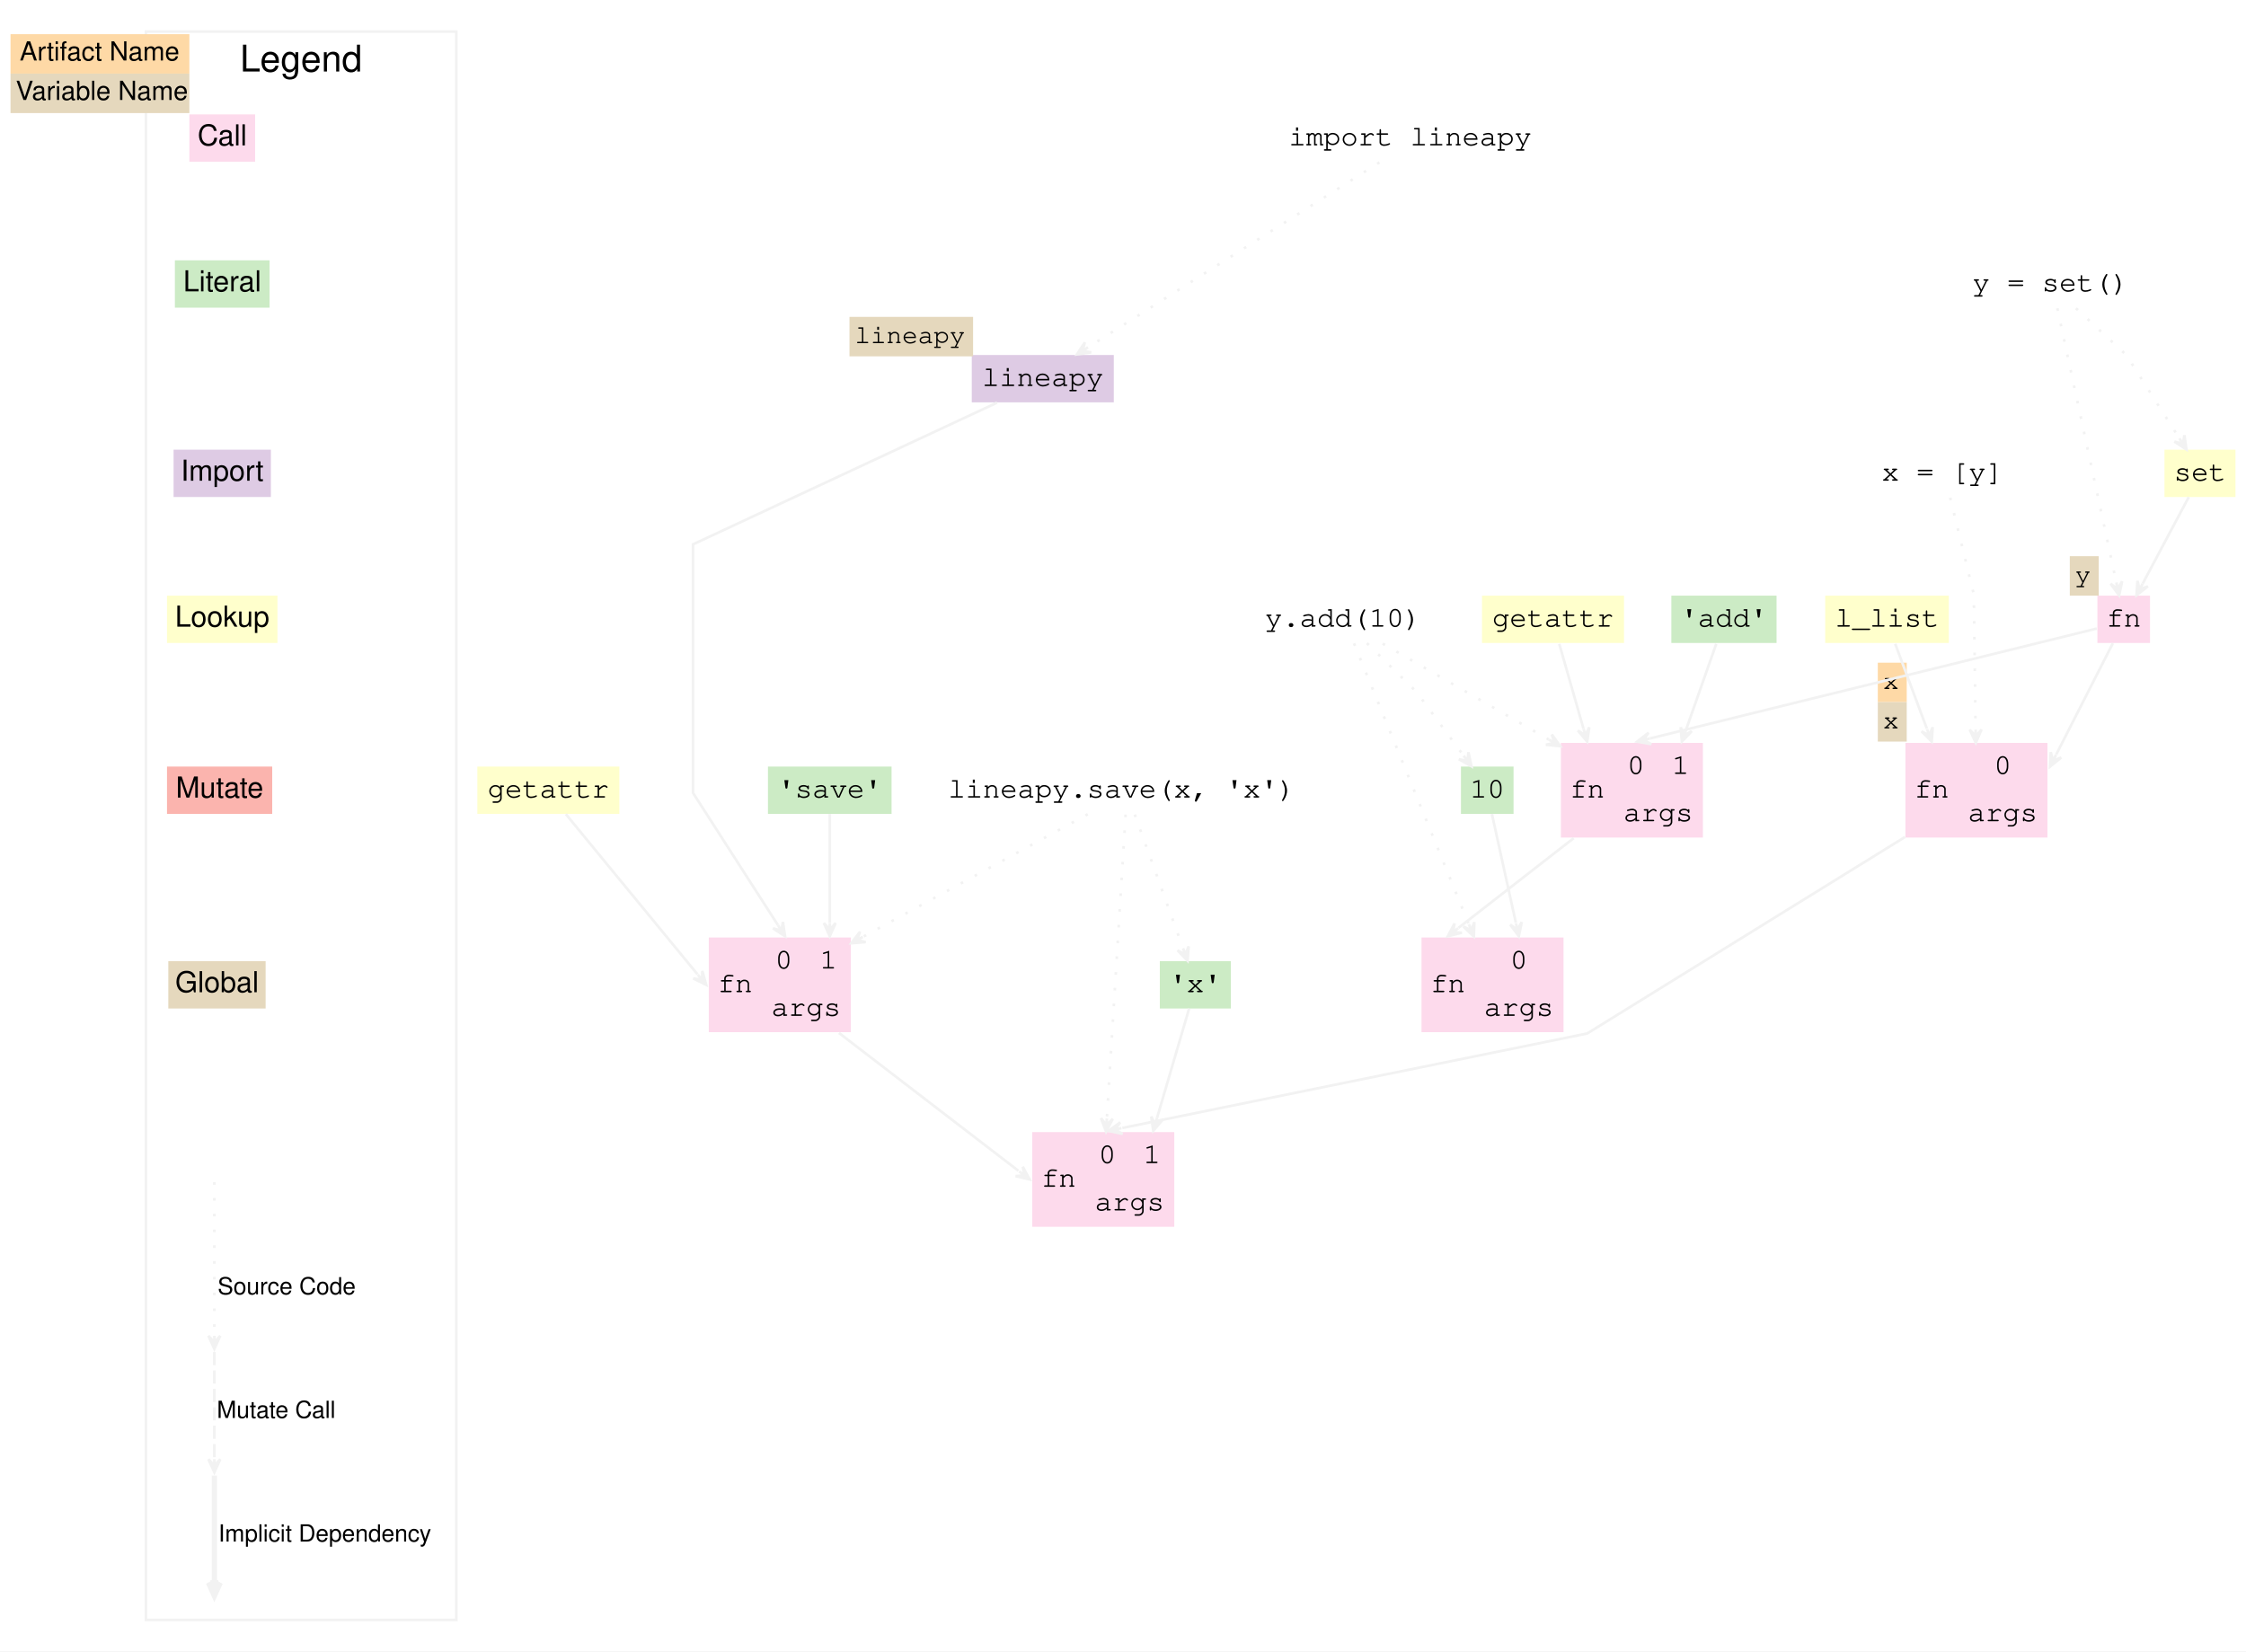
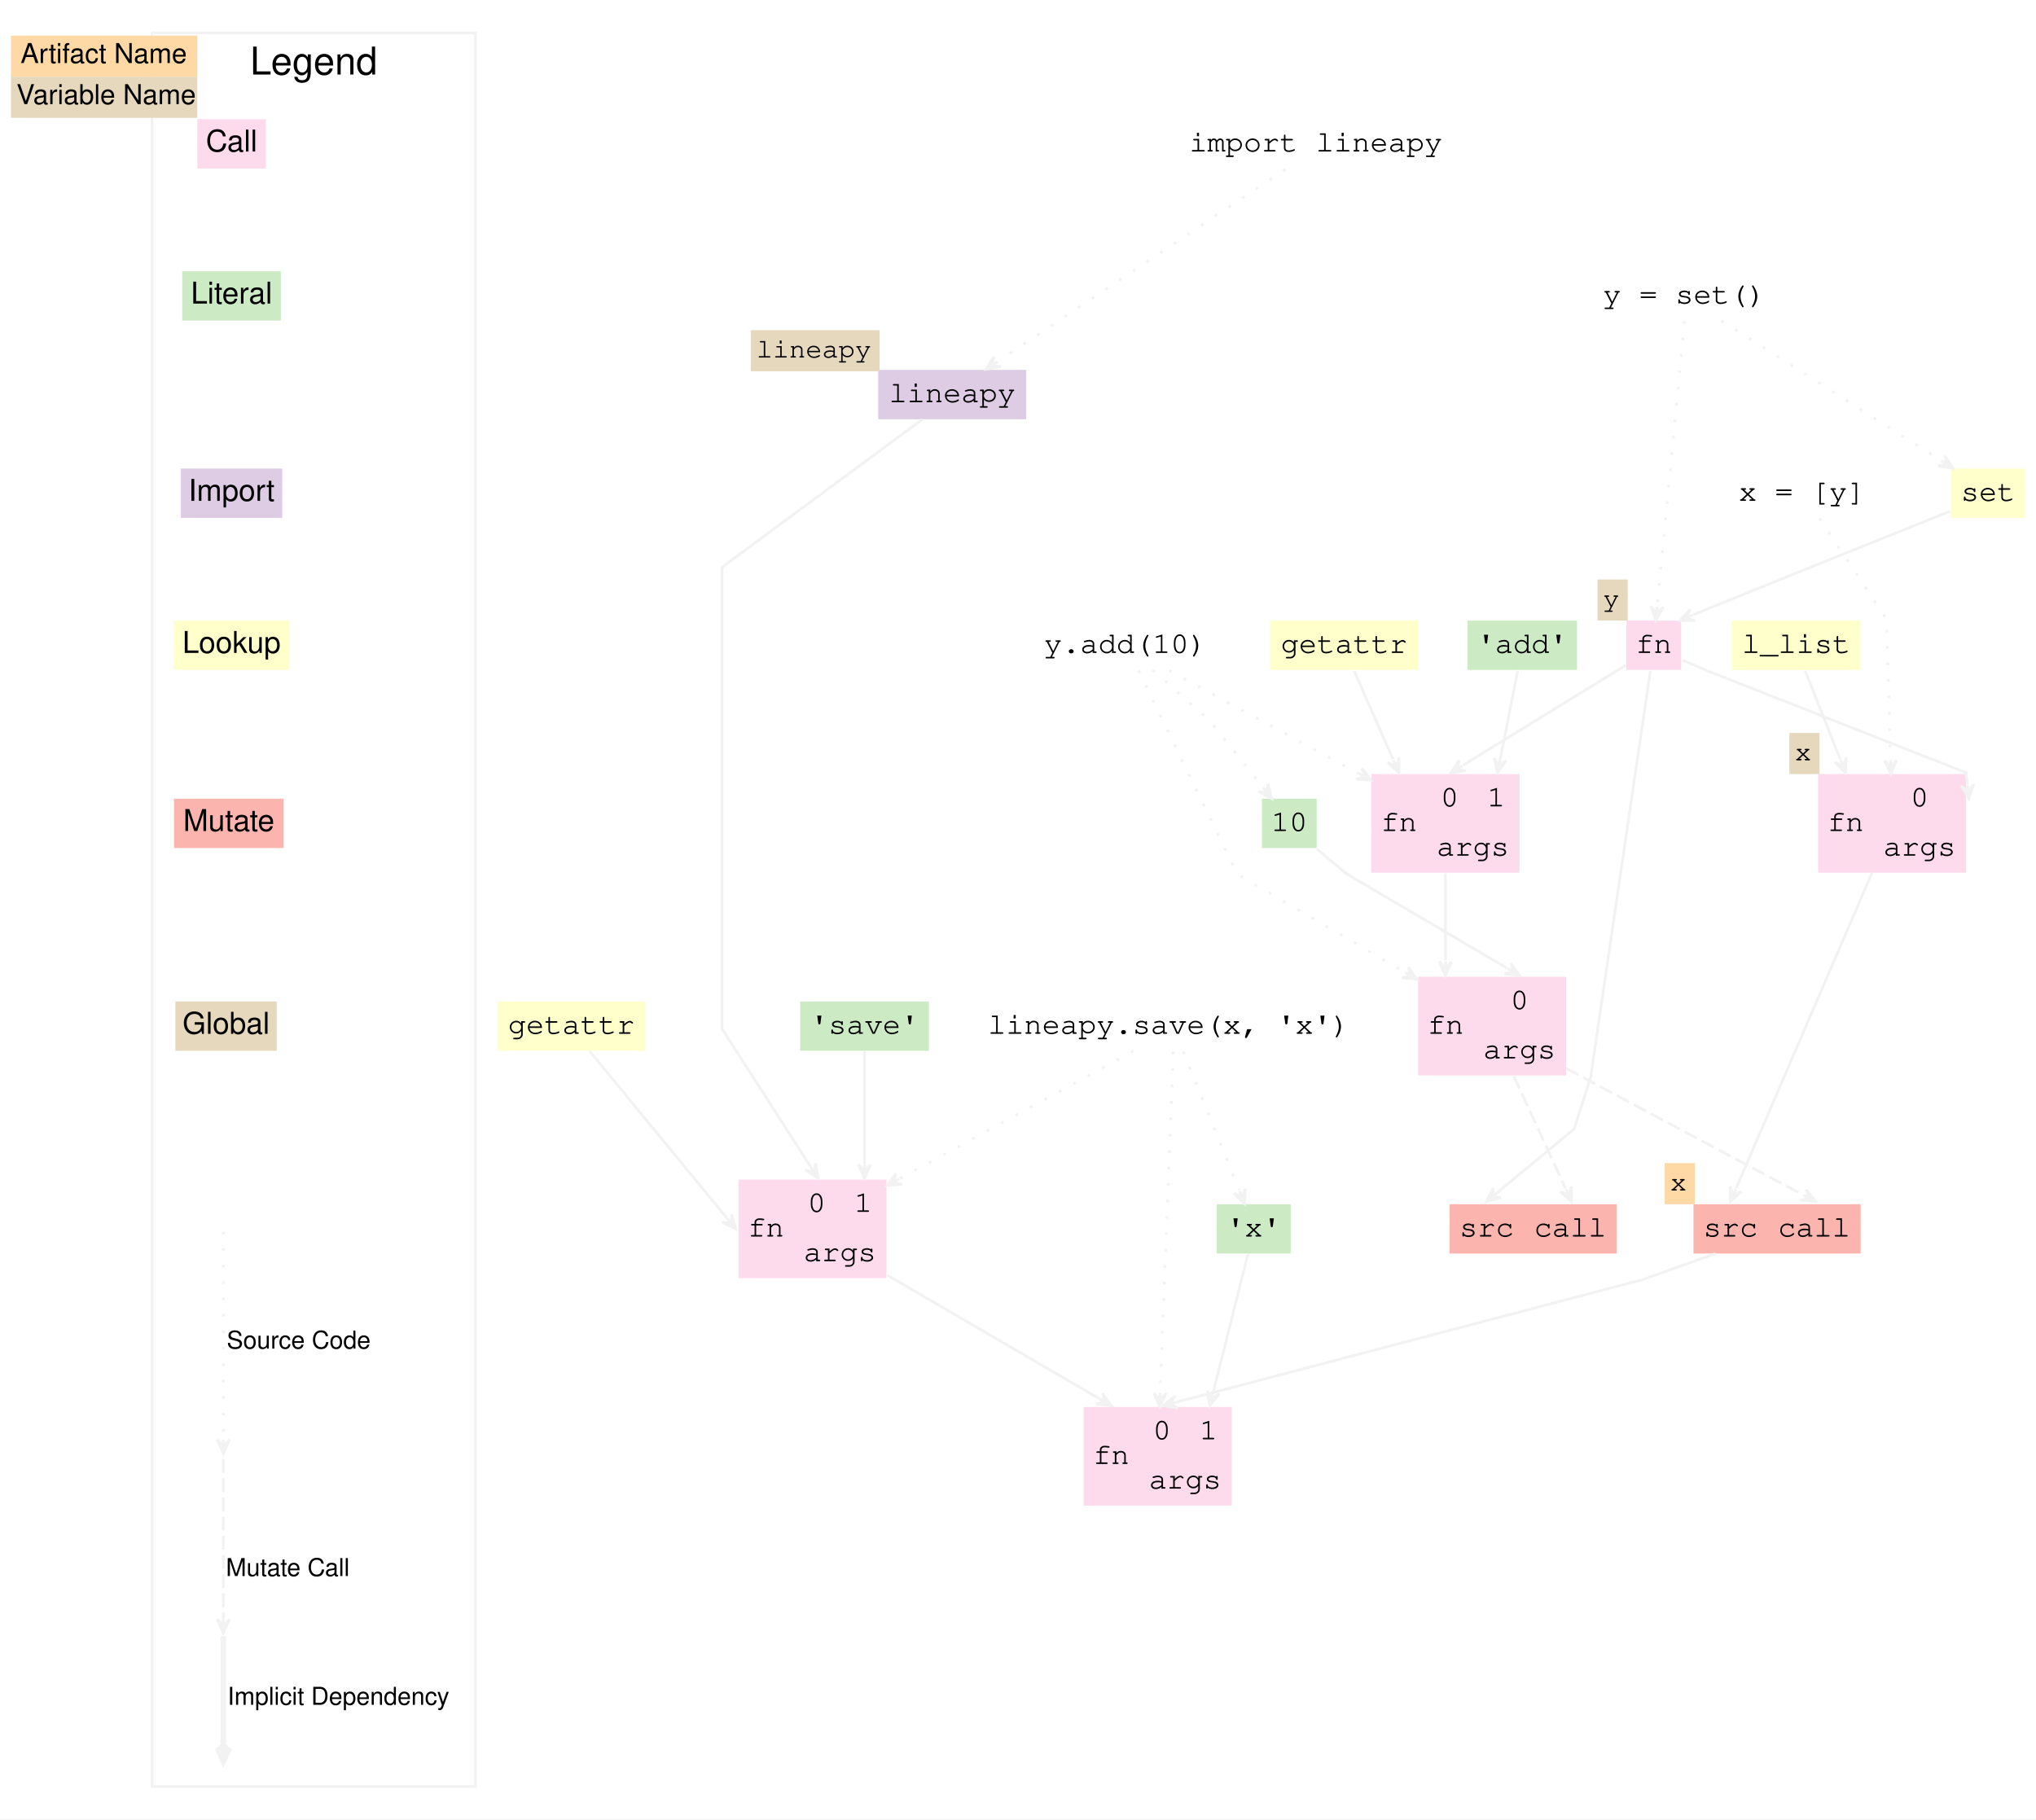
- <svg xmlns="http://www.w3.org/2000/svg" width="854pt" height="628pt" viewBox="0 0 854 628">
-   <g class="graph" transform="scale(1) translate(4 624)">
-     <polygon points="-4 4 -4 -624 850 -624 850 4" fill="#fff" stroke="transparent" />
+ <svg xmlns="http://www.w3.org/2000/svg" width="743pt" height="664pt" viewBox="0 0 743 664">
+   <g class="graph" transform="scale(1) translate(4 660)">
+     <polygon points="-4 4 -4 -660 739 -660 739 4" fill="#fff" stroke="transparent" />
    <g class="cluster">
-       <polygon points="51.5 -8 51.5 -612 169.5 -612 169.5 -8" fill="none" stroke="#f2f2f2" />
-       <text x="110.5" y="-596.8" font-family="Helvetica,sans-Serif" font-size="14" text-anchor="middle">Legend</text>
-     </g>
-     <g class="node">
-       <polygon points="68 -562.5 68 -580.5 93 -580.5 93 -562.5" fill="#fddaec" stroke="#f2f2f2" stroke-width="0" />
-       <text x="80.5" y="-568.7" fill="#000000" font-family="Helvetica,sans-Serif" font-size="11" text-anchor="middle">Call</text>
-       <polygon points="0 -596 0 -611 68 -611 68 -596" fill="#fed9a6" stroke="transparent" />
-       <text x="3.5" y="-601" fill="#000000" font-family="Helvetica,sans-Serif" font-size="10">Artifact Name</text>
-       <polygon points="0 -581 0 -596 68 -596 68 -581" fill="#e5d8bd" stroke="transparent" />
-       <text x="2" y="-586" fill="#000000" font-family="Helvetica,sans-Serif" font-size="10">Variable Name</text>
-       <polygon points="98.5 -525 62.5 -525 62.5 -507 98.5 -507" fill="#ccebc5" stroke="#f2f2f2" stroke-width="0" />
-       <text x="80.5" y="-513.2" fill="#000000" font-family="Helvetica,sans-Serif" font-size="11" text-anchor="middle">Literal</text>
-       <polygon points="99 -453 62 -453 62 -435 99 -435" fill="#decbe4" stroke="#f2f2f2" stroke-width="0" />
-       <text x="80.5" y="-441.2" fill="#000000" font-family="Helvetica,sans-Serif" font-size="11" text-anchor="middle">Import</text>
-       <polygon points="101.5 -397.5 59.5 -397.5 59.5 -379.5 101.5 -379.5" fill="#ffc" stroke="#f2f2f2" stroke-width="0" />
-       <text x="80.5" y="-385.7" fill="#000000" font-family="Helvetica,sans-Serif" font-size="11" text-anchor="middle">Lookup</text>
-       <polygon points="59.5 -314.5 59.5 -332.5 99.5 -332.5 99.5 -314.5" fill="#fbb4ae" stroke="#f2f2f2" stroke-width="0" />
-       <text x="79.5" y="-320.7" fill="#000000" font-family="Helvetica,sans-Serif" font-size="11" text-anchor="middle">Mutate</text>
-       <polygon points="97 -258.5 60 -258.5 60 -240.5 97 -240.5" fill="#e5d8bd" stroke="#f2f2f2" stroke-width="0" />
-       <text x="78.5" y="-246.7" fill="#000000" font-family="Helvetica,sans-Serif" font-size="11" text-anchor="middle">Global</text>
+       <polygon points="51.5 -8 51.5 -648 169.5 -648 169.5 -8" fill="none" stroke="#f2f2f2" />
+       <text x="110.5" y="-632.8" font-family="Helvetica,sans-Serif" font-size="14" text-anchor="middle">Legend</text>
+     </g>
+     <g class="node">
+       <polygon points="68 -598.5 68 -616.5 93 -616.5 93 -598.5" fill="#fddaec" stroke="#f2f2f2" stroke-width="0" />
+       <text x="80.5" y="-604.7" fill="#000000" font-family="Helvetica,sans-Serif" font-size="11" text-anchor="middle">Call</text>
+       <polygon points="0 -632 0 -647 68 -647 68 -632" fill="#fed9a6" stroke="transparent" />
+       <text x="3.5" y="-637" fill="#000000" font-family="Helvetica,sans-Serif" font-size="10">Artifact Name</text>
+       <polygon points="0 -617 0 -632 68 -632 68 -617" fill="#e5d8bd" stroke="transparent" />
+       <text x="2" y="-622" fill="#000000" font-family="Helvetica,sans-Serif" font-size="10">Variable Name</text>
+       <polygon points="98.5 -561 62.5 -561 62.5 -543 98.5 -543" fill="#ccebc5" stroke="#f2f2f2" stroke-width="0" />
+       <text x="80.5" y="-549.2" fill="#000000" font-family="Helvetica,sans-Serif" font-size="11" text-anchor="middle">Literal</text>
+       <polygon points="99 -489 62 -489 62 -471 99 -471" fill="#decbe4" stroke="#f2f2f2" stroke-width="0" />
+       <text x="80.5" y="-477.2" fill="#000000" font-family="Helvetica,sans-Serif" font-size="11" text-anchor="middle">Import</text>
+       <polygon points="101.5 -433.5 59.5 -433.5 59.5 -415.5 101.5 -415.5" fill="#ffc" stroke="#f2f2f2" stroke-width="0" />
+       <text x="80.5" y="-421.7" fill="#000000" font-family="Helvetica,sans-Serif" font-size="11" text-anchor="middle">Lookup</text>
+       <polygon points="59.5 -350.5 59.5 -368.5 99.5 -368.5 99.5 -350.5" fill="#fbb4ae" stroke="#f2f2f2" stroke-width="0" />
+       <text x="79.5" y="-356.7" fill="#000000" font-family="Helvetica,sans-Serif" font-size="11" text-anchor="middle">Mutate</text>
+       <polygon points="97 -294.5 60 -294.5 60 -276.5 97 -276.5" fill="#e5d8bd" stroke="#f2f2f2" stroke-width="0" />
+       <text x="78.5" y="-282.7" fill="#000000" font-family="Helvetica,sans-Serif" font-size="11" text-anchor="middle">Global</text>
    </g>
    <g class="edge">
-       <path d="m77.5-174.45v58.33" fill="none" stroke="#f2f2f2" stroke-dasharray="1,5" />
-       <polygon points="77.5 -111.04 79.75 -116.04 77.5 -113.54 77.5 -116.04 77.5 -116.04 77.5 -116.04 77.5 -113.54 75.25 -116.04 77.5 -111.04" fill="#f2f2f2" stroke="#f2f2f2" />
-       <text x="105" y="-131.8" font-family="Helvetica,sans-Serif" font-size="9" text-anchor="middle">Source Code</text>
-       <path d="m77.5-109.87v40.47" fill="none" stroke="#f2f2f2" stroke-dasharray="5,2" />
-       <polygon points="77.5 -64.12 79.75 -69.12 77.5 -66.62 77.5 -69.12 77.5 -69.12 77.5 -69.12 77.5 -66.62 75.25 -69.12 77.5 -64.12" fill="#f2f2f2" stroke="#f2f2f2" />
+       <path d="m77.5-210.44v75.43" fill="none" stroke="#f2f2f2" stroke-dasharray="1,5" />
+       <polygon points="77.5 -129.56 79.75 -134.56 77.5 -132.06 77.5 -134.56 77.5 -134.56 77.5 -134.56 77.5 -132.06 75.25 -134.56 77.5 -129.56" fill="#f2f2f2" stroke="#f2f2f2" />
+       <text x="105" y="-167.8" font-family="Helvetica,sans-Serif" font-size="9" text-anchor="middle">Source Code</text>
+       <path d="m77.5-127.45v58.33" fill="none" stroke="#f2f2f2" stroke-dasharray="5,2" />
+       <polygon points="77.5 -64.04 79.75 -69.04 77.5 -66.54 77.5 -69.04 77.5 -69.04 77.5 -69.04 77.5 -66.54 75.25 -69.04 77.5 -64.04" fill="#f2f2f2" stroke="#f2f2f2" />
      <text x="101" y="-84.8" font-family="Helvetica,sans-Serif" font-size="9" text-anchor="middle">Mutate Call</text>
      <path d="m77.5-62.87v40.47" fill="none" stroke="#f2f2f2" stroke-width="2" />
      <polygon points="77.5 -17.12 79.75 -22.12 78 -19.62 78 -22.12 77.5 -22.12 77 -22.12 77 -19.62 75.25 -22.12 77.5 -17.12" fill="#f2f2f2" stroke="#f2f2f2" stroke-width="2" />
      <text x="119.5" y="-37.8" font-family="Helvetica,sans-Serif" font-size="9" text-anchor="middle">Implicit Dependency</text>
    </g>
    <g class="node">
-       <polygon points="419.5 -489 365.5 -489 365.5 -471 419.5 -471" fill="#decbe4" stroke="#f2f2f2" stroke-width="0" />
-       <text x="392.5" y="-477.2" fill="#000000" font-family="Courier,monospace" font-size="11" text-anchor="middle">lineapy</text>
-       <polygon points="319 -488.5 319 -503.5 366 -503.5 366 -488.5" fill="#e5d8bd" stroke="transparent" />
-       <text x="321" y="-493.5" fill="#000000" font-family="Courier,monospace" font-size="10">lineapy</text>
-       <polygon points="265.5 -231.5 265.5 -267.5 319.5 -267.5 319.5 -231.5" fill="#fddaec" stroke="#f2f2f2" stroke-width="0" />
-       <text x="275.5" y="-246.7" fill="#000000" font-family="Courier,monospace" font-size="11" text-anchor="middle">fn</text>
-       <polyline points="285.5 -231.5 285.5 -267.5" fill="none" stroke="#f2f2f2" stroke-width="0" />
-       <text x="294" y="-255.7" fill="#000000" font-family="Courier,monospace" font-size="11" text-anchor="middle">0</text>
-       <polyline points="302.5 -249.5 302.5 -267.5" fill="none" stroke="#f2f2f2" stroke-width="0" />
-       <text x="311" y="-255.7" fill="#000000" font-family="Courier,monospace" font-size="11" text-anchor="middle">1</text>
-       <polyline points="285.5 -249.5 319.5 -249.5" fill="none" stroke="#f2f2f2" stroke-width="0" />
-       <text x="302.5" y="-237.7" fill="#000000" font-family="Courier,monospace" font-size="11" text-anchor="middle">args</text>
-     </g>
-     <g class="edge" stroke="#f2f2f2">
-       <path d="m375.11-470.89c-36.05 16.8-115.61 53.89-115.61 53.89v94.5s24 37.38 32.25 50.22" fill="none" />
-       <polygon points="294.5 -268 293.69 -273.42 293.15 -270.1 291.8 -272.21 291.8 -272.21 291.8 -272.21 293.15 -270.1 289.9 -270.99 294.5 -268" fill="#f2f2f2" />
-     </g>
-     <g class="node">
-       <polygon points="846 -453 819 -453 819 -435 846 -435" fill="#ffc" stroke="#f2f2f2" stroke-width="0" />
-       <text x="832.5" y="-441.2" fill="#000000" font-family="Courier,monospace" font-size="11" text-anchor="middle">set</text>
-       <polygon points="793.5 -379.5 793.5 -397.5 813.5 -397.5 813.5 -379.5" fill="#fddaec" stroke="#f2f2f2" stroke-width="0" />
-       <text x="803.5" y="-385.7" fill="#000000" font-family="Courier,monospace" font-size="11" text-anchor="middle">fn</text>
-       <polygon points="783 -397.5 783 -412.5 794 -412.5 794 -397.5" fill="#e5d8bd" stroke="transparent" />
-       <text x="785" y="-402.5" fill="#000000" font-family="Courier,monospace" font-size="10">y</text>
-     </g>
-     <g class="edge" stroke="#f2f2f2">
-       <path d="m828.22-434.96c-4.59 8.63-11.96 22.48-17.46 32.82" fill="none" />
-       <polygon points="808.38 -397.67 812.71 -401.03 809.55 -399.88 810.73 -402.08 810.73 -402.08 810.73 -402.08 809.55 -399.88 808.74 -403.14 808.38 -397.67" fill="#f2f2f2" />
-     </g>
-     <g class="node">
-       <polygon points="720.5 -305.5 720.5 -341.5 774.5 -341.5 774.5 -305.5" fill="#fddaec" stroke="#f2f2f2" stroke-width="0" />
-       <text x="730.5" y="-320.7" fill="#000000" font-family="Courier,monospace" font-size="11" text-anchor="middle">fn</text>
-       <polyline points="740.5 -305.5 740.5 -341.5" fill="none" stroke="#f2f2f2" stroke-width="0" />
-       <text x="757.5" y="-329.7" fill="#000000" font-family="Courier,monospace" font-size="11" text-anchor="middle">0</text>
-       <polyline points="740.5 -323.5 774.5 -323.5" fill="none" stroke="#f2f2f2" stroke-width="0" />
-       <text x="757.5" y="-311.7" fill="#000000" font-family="Courier,monospace" font-size="11" text-anchor="middle">args</text>
-       <polygon points="710 -357 710 -372 721 -372 721 -357" fill="#fed9a6" stroke="transparent" />
-       <text x="712" y="-362" fill="#000000" font-family="Courier,monospace" font-size="10">x</text>
-       <polygon points="710 -342 710 -357 721 -357 721 -342" fill="#e5d8bd" stroke="transparent" />
-       <text x="712" y="-347" fill="#000000" font-family="Courier,monospace" font-size="10">x</text>
-     </g>
-     <g class="edge" stroke="#f2f2f2">
-       <path d="m799.37-379.38c-5.96 11.71-16.79 32.97-21.53 42.29" fill="none" />
-       <polygon points="775.5 -332.5 779.77 -335.94 776.63 -334.73 777.77 -336.96 777.77 -336.96 777.77 -336.96 776.63 -334.73 775.76 -337.98 775.5 -332.5" fill="#f2f2f2" />
-     </g>
-     <g class="node">
-       <polygon points="589.5 -305.5 589.5 -341.5 643.5 -341.5 643.5 -305.5" fill="#fddaec" stroke="#f2f2f2" stroke-width="0" />
-       <text x="599.5" y="-320.7" fill="#000000" font-family="Courier,monospace" font-size="11" text-anchor="middle">fn</text>
-       <polyline points="609.5 -305.5 609.5 -341.5" fill="none" stroke="#f2f2f2" stroke-width="0" />
-       <text x="618" y="-329.7" fill="#000000" font-family="Courier,monospace" font-size="11" text-anchor="middle">0</text>
-       <polyline points="626.5 -323.5 626.5 -341.5" fill="none" stroke="#f2f2f2" stroke-width="0" />
-       <text x="635" y="-329.7" fill="#000000" font-family="Courier,monospace" font-size="11" text-anchor="middle">1</text>
-       <polyline points="609.5 -323.5 643.5 -323.5" fill="none" stroke="#f2f2f2" stroke-width="0" />
-       <text x="626.5" y="-311.7" fill="#000000" font-family="Courier,monospace" font-size="11" text-anchor="middle">args</text>
-     </g>
-     <g class="edge" stroke="#f2f2f2">
-       <path d="m793.29-384.99c-34.39 8.46-145.22 35.72-169.89 41.79" fill="none" />
-       <polygon points="618.5 -342 623.89 -341.01 620.93 -342.6 623.36 -343.19 623.36 -343.19 623.36 -343.19 620.93 -342.6 622.82 -345.38 618.5 -342" fill="#f2f2f2" />
-     </g>
-     <g class="node">
-       <polygon points="737 -397.5 690 -397.5 690 -379.5 737 -379.5" fill="#ffc" stroke="#f2f2f2" stroke-width="0" />
-       <text x="713.5" y="-385.7" fill="#000000" font-family="Courier,monospace" font-size="11" text-anchor="middle">l_list</text>
-     </g>
-     <g class="edge" stroke="#f2f2f2">
-       <path d="m716.62-379.15c3.53 9.44 9.15 24.5 12.04 32.23" fill="none" />
-       <polygon points="730.5 -342 730.86 -347.47 729.62 -344.34 728.75 -346.68 728.75 -346.68 728.75 -346.68 729.62 -344.34 726.64 -345.9 730.5 -342" fill="#f2f2f2" />
-     </g>
-     <g class="node">
-       <polygon points="388.5 -157.5 388.5 -193.5 442.5 -193.5 442.5 -157.5" fill="#fddaec" stroke="#f2f2f2" stroke-width="0" />
-       <text x="398.5" y="-172.7" fill="#000000" font-family="Courier,monospace" font-size="11" text-anchor="middle">fn</text>
-       <polyline points="408.5 -157.5 408.5 -193.5" fill="none" stroke="#f2f2f2" stroke-width="0" />
-       <text x="417" y="-181.7" fill="#000000" font-family="Courier,monospace" font-size="11" text-anchor="middle">0</text>
-       <polyline points="425.5 -175.5 425.5 -193.5" fill="none" stroke="#f2f2f2" stroke-width="0" />
-       <text x="434" y="-181.7" fill="#000000" font-family="Courier,monospace" font-size="11" text-anchor="middle">1</text>
-       <polyline points="408.5 -175.5 442.5 -175.5" fill="none" stroke="#f2f2f2" stroke-width="0" />
-       <text x="425.5" y="-163.7" fill="#000000" font-family="Courier,monospace" font-size="11" text-anchor="middle">args</text>
-     </g>
-     <g class="edge" stroke="#f2f2f2">
-       <path d="m720.35-305.72c-42.72 26.42-120.85 74.72-120.85 74.72s-146.91 29.87-176.75 35.93" fill="none" />
-       <polygon points="417.5 -194 422.85 -192.79 419.95 -194.5 422.4 -195 422.4 -195 422.4 -195 419.95 -194.5 421.95 -197.2 417.5 -194" fill="#f2f2f2" />
-     </g>
-     <g class="node">
-       <polygon points="571.5 -332.5 551.5 -332.5 551.5 -314.5 571.5 -314.5" fill="#ccebc5" stroke="#f2f2f2" stroke-width="0" />
-       <text x="561.5" y="-320.7" fill="#000000" font-family="Courier,monospace" font-size="11" text-anchor="middle">10</text>
-       <polygon points="536.5 -231.5 536.5 -267.5 590.5 -267.5 590.5 -231.5" fill="#fddaec" stroke="#f2f2f2" stroke-width="0" />
-       <text x="546.5" y="-246.7" fill="#000000" font-family="Courier,monospace" font-size="11" text-anchor="middle">fn</text>
-       <polyline points="556.5 -231.5 556.5 -267.5" fill="none" stroke="#f2f2f2" stroke-width="0" />
-       <text x="573.5" y="-255.7" fill="#000000" font-family="Courier,monospace" font-size="11" text-anchor="middle">0</text>
-       <polyline points="556.5 -249.5 590.5 -249.5" fill="none" stroke="#f2f2f2" stroke-width="0" />
-       <text x="573.5" y="-237.7" fill="#000000" font-family="Courier,monospace" font-size="11" text-anchor="middle">args</text>
-     </g>
-     <g class="edge" stroke="#f2f2f2">
-       <path d="m563.27-314.46c2.5 11.37 7.01 31.82 9.1 41.33" fill="none" />
-       <polygon points="573.5 -268 574.62 -273.37 572.96 -270.44 572.42 -272.88 572.42 -272.88 572.42 -272.88 572.96 -270.44 570.23 -272.4 573.5 -268" fill="#f2f2f2" />
-     </g>
-     <g class="node">
-       <polygon points="613.5 -397.5 559.5 -397.5 559.5 -379.5 613.5 -379.5" fill="#ffc" stroke="#f2f2f2" stroke-width="0" />
-       <text x="586.5" y="-385.7" fill="#000000" font-family="Courier,monospace" font-size="11" text-anchor="middle">getattr</text>
-     </g>
-     <g class="edge" stroke="#f2f2f2">
-       <path d="m588.88-379.15c2.7 9.44 7.01 24.5 9.21 32.23" fill="none" />
-       <polygon points="599.5 -342 600.29 -347.43 598.81 -344.4 598.13 -346.81 598.13 -346.81 598.13 -346.81 598.81 -344.4 595.96 -346.19 599.5 -342" fill="#f2f2f2" />
-     </g>
-     <g class="node">
-       <polygon points="671.5 -397.5 631.5 -397.5 631.5 -379.5 671.5 -379.5" fill="#ccebc5" stroke="#f2f2f2" stroke-width="0" />
-       <text x="651.5" y="-385.7" fill="#000000" font-family="Courier,monospace" font-size="11" text-anchor="middle">'add'</text>
-     </g>
-     <g class="edge" stroke="#f2f2f2">
-       <path d="m648.57-379.15c-3.32 9.44-8.62 24.5-11.34 32.23" fill="none" />
-       <polygon points="635.5 -342 639.28 -345.97 636.33 -344.36 637.16 -346.72 637.16 -346.72 637.16 -346.72 636.33 -344.36 635.04 -347.46 635.5 -342" fill="#f2f2f2" />
-       <path d="m594.35-305.26c-15.7 12.23-35.41 27.57-43.78 34.09" fill="none" />
-       <polygon points="546.5 -268 551.83 -269.3 548.47 -269.54 550.45 -271.07 550.45 -271.07 550.45 -271.07 548.47 -269.54 549.06 -272.85 546.5 -268" fill="#f2f2f2" />
-     </g>
-     <g class="node">
-       <polygon points="464 -258.5 437 -258.5 437 -240.5 464 -240.5" fill="#ccebc5" stroke="#f2f2f2" stroke-width="0" />
-       <text x="450.5" y="-246.7" fill="#000000" font-family="Courier,monospace" font-size="11" text-anchor="middle">'x'</text>
-     </g>
-     <g class="edge" stroke="#f2f2f2">
-       <path d="m448.14-240.46c-3.37 11.49-9.47 32.25-12.22 41.63" fill="none" />
-       <polygon points="434.5 -194 438.07 -198.16 435.2 -196.4 435.91 -198.8 435.91 -198.8 435.91 -198.8 435.2 -196.4 433.75 -199.43 434.5 -194" fill="#f2f2f2" />
-     </g>
-     <g class="node">
-       <polygon points="231.5 -332.5 177.5 -332.5 177.5 -314.5 231.5 -314.5" fill="#ffc" stroke="#f2f2f2" stroke-width="0" />
-       <text x="204.5" y="-320.7" fill="#000000" font-family="Courier,monospace" font-size="11" text-anchor="middle">getattr</text>
-     </g>
-     <g class="edge" stroke="#f2f2f2">
-       <path d="m211.15-314.41c12.82 15.59 40.51 49.28 50.04 60.89" fill="none" />
-       <polygon points="264.5 -249.5 263.06 -254.79 262.91 -251.43 261.33 -253.36 261.33 -253.36 261.33 -253.36 262.91 -251.43 259.59 -251.93 264.5 -249.5" fill="#f2f2f2" />
-     </g>
-     <g class="node">
-       <polygon points="335 -332.5 288 -332.5 288 -314.5 335 -314.5" fill="#ccebc5" stroke="#f2f2f2" stroke-width="0" />
-       <text x="311.5" y="-320.7" fill="#000000" font-family="Courier,monospace" font-size="11" text-anchor="middle">'save'</text>
-     </g>
-     <g class="edge" stroke="#f2f2f2">
-       <path d="m311.5-314.46v41.33" fill="none" />
-       <polygon points="311.5 -268 313.75 -273 311.5 -270.5 311.5 -273 311.5 -273 311.5 -273 311.5 -270.5 309.25 -273 311.5 -268" fill="#f2f2f2" />
-       <path d="m315.01-231.2c22.83 17.54 56.42 43.35 68.21 52.41" fill="none" />
-       <polygon points="387.5 -175.5 384.91 -180.33 385.52 -177.02 383.54 -178.55 383.54 -178.55 383.54 -178.55 385.52 -177.02 382.16 -176.76 387.5 -175.5" fill="#f2f2f2" />
-     </g>
-     <g class="node">
-       <polygon points="584 -580.5 483 -580.5 483 -562.5 584 -562.5" fill="none" stroke="#000" stroke-width="0" />
-       <text x="486" y="-568.7" fill="#000000" font-family="Courier,monospace" font-size="11">import lineapy</text>
-     </g>
-     <g class="edge" stroke="#f2f2f2">
-       <path d="m520.49-562.24c-25.5 16.18-82.04 52.07-110.66 70.24" fill="none" stroke-dasharray="1,5" />
-       <polygon points="405.48 -489.24 410.91 -490.02 407.59 -490.58 409.7 -491.92 409.7 -491.92 409.7 -491.92 407.59 -490.58 408.5 -493.82 405.48 -489.24" fill="#f2f2f2" />
-     </g>
-     <g class="node">
-       <polygon points="810 -525 743 -525 743 -507 810 -507" fill="none" stroke="#000" stroke-width="0" />
-       <text x="746" y="-513.2" fill="#000000" font-family="Courier,monospace" font-size="11">y = set()</text>
-     </g>
-     <g class="edge" stroke="#f2f2f2">
-       <path d="m785.36-506.77c8.2 7.61 19.14 17.77 19.14 17.77s11.72 18.42 20 31.43" fill="none" stroke-dasharray="1,5" />
-       <polygon points="827.36 -453.07 826.58 -458.5 826.02 -455.18 824.68 -457.29 824.68 -457.29 824.68 -457.29 826.02 -455.18 822.78 -456.08 827.36 -453.07" fill="#f2f2f2" />
-       <path d="m778.27-506.77c4.58 21.29 16.84 78.25 22.41 104.14" fill="none" stroke-dasharray="1,5" />
-       <polygon points="801.76 -397.6 802.9 -402.96 801.23 -400.05 800.71 -402.49 800.71 -402.49 800.71 -402.49 801.23 -400.05 798.51 -402.02 801.76 -397.6" fill="#f2f2f2" />
-     </g>
-     <g class="node">
-       <polygon points="762.5 -453 708.5 -453 708.5 -435 762.5 -435" fill="none" stroke="#000" stroke-width="0" />
-       <text x="711.5" y="-441.2" fill="#000000" font-family="Courier,monospace" font-size="11">x = [y]</text>
-     </g>
-     <g class="edge" stroke="#f2f2f2">
-       <path d="m737.52-434.75c3.17 12.99 8.98 36.75 8.98 36.75s0.41 29.77 0.7 51.42" fill="none" stroke-dasharray="1,5" />
-       <polygon points="747.27 -341.55 749.45 -346.58 747.23 -344.05 747.2 -346.55 747.2 -346.55 747.2 -346.55 747.23 -344.05 744.95 -346.52 747.27 -341.55" fill="#f2f2f2" />
-     </g>
-     <g class="node">
-       <polygon points="541 -397.5 474 -397.5 474 -379.5 541 -379.5" fill="none" stroke="#000" stroke-width="0" />
-       <text x="477" y="-385.7" fill="#000000" font-family="Courier,monospace" font-size="11">y.add(10)</text>
-     </g>
-     <g class="edge" stroke="#f2f2f2">
-       <path d="m515.75-379.41c7.94 7.8 18.75 18.41 18.75 18.41s10.17 13.75 18.03 24.37" fill="none" stroke-dasharray="1,5" />
-       <polygon points="555.51 -332.6 554.34 -337.96 554.02 -334.61 552.53 -336.62 552.53 -336.62 552.53 -336.62 554.02 -334.61 550.73 -335.28 555.51 -332.6" fill="#f2f2f2" />
-       <path d="m521.75-379.26c15.95 9.21 42.28 24.43 63.14 36.49" fill="none" stroke-dasharray="1,5" />
-       <polygon points="589.26 -340.25 586.06 -344.7 587.09 -341.5 584.93 -342.75 584.93 -342.75 584.93 -342.75 587.09 -341.5 583.8 -340.8 589.26 -340.25" fill="#f2f2f2" />
-       <path d="m510.84-379.34c8.44 20.67 30.92 75.64 43.61 106.69" fill="none" stroke-dasharray="1,5" />
-       <polygon points="556.4 -267.88 556.59 -273.36 555.45 -270.2 554.5 -272.51 554.5 -272.51 554.5 -272.51 555.45 -270.2 552.42 -271.66 556.4 -267.88" fill="#f2f2f2" />
-     </g>
-     <g class="node">
-       <polygon points="495.5 -332.5 353.5 -332.5 353.5 -314.5 495.5 -314.5" fill="none" stroke="#000" stroke-width="0" />
-       <text x="356.5" y="-320.7" fill="#000000" font-family="Courier,monospace" font-size="11">lineapy.save(x, 'x')</text>
-     </g>
-     <g class="edge" stroke="#f2f2f2">
-       <path d="m427.48-314.24c4.47 12.37 12.94 35.83 18.27 50.57" fill="none" stroke-dasharray="1,5" />
-       <polygon points="447.55 -258.66 447.97 -264.13 446.7 -261.01 445.85 -263.37 445.85 -263.37 445.85 -263.37 446.7 -261.01 443.74 -262.6 447.55 -258.66" fill="#f2f2f2" />
-       <path d="m409.61-314.38c-20.58 11.23-58.27 31.78-85.33 46.55" fill="none" stroke-dasharray="1,5" />
-       <polygon points="319.69 -265.33 325.16 -265.75 321.89 -266.53 324.08 -267.73 324.08 -267.73 324.08 -267.73 321.89 -266.53 323 -269.7 319.69 -265.33" fill="#f2f2f2" />
-       <path d="m423.99-314.23c-1.36 21.99-5.08 82.47-7.12 115.5" fill="none" stroke-dasharray="1,5" />
-       <polygon points="416.56 -193.68 419.11 -198.53 416.71 -196.17 416.87 -198.67 416.87 -198.67 416.87 -198.67 416.71 -196.17 414.62 -198.81 416.56 -193.68" fill="#f2f2f2" />
+       <polygon points="370.5 -525 316.5 -525 316.5 -507 370.5 -507" fill="#decbe4" stroke="#f2f2f2" stroke-width="0" />
+       <text x="343.5" y="-513.2" fill="#000000" font-family="Courier,monospace" font-size="11" text-anchor="middle">lineapy</text>
+       <polygon points="270 -524.5 270 -539.5 317 -539.5 317 -524.5" fill="#e5d8bd" stroke="transparent" />
+       <text x="272" y="-529.5" fill="#000000" font-family="Courier,monospace" font-size="10">lineapy</text>
+       <polygon points="265.5 -193.5 265.5 -229.5 319.5 -229.5 319.5 -193.5" fill="#fddaec" stroke="#f2f2f2" stroke-width="0" />
+       <text x="275.5" y="-208.7" fill="#000000" font-family="Courier,monospace" font-size="11" text-anchor="middle">fn</text>
+       <polyline points="285.5 -193.5 285.5 -229.5" fill="none" stroke="#f2f2f2" stroke-width="0" />
+       <text x="294" y="-217.7" fill="#000000" font-family="Courier,monospace" font-size="11" text-anchor="middle">0</text>
+       <polyline points="302.5 -211.5 302.5 -229.5" fill="none" stroke="#f2f2f2" stroke-width="0" />
+       <text x="311" y="-217.7" fill="#000000" font-family="Courier,monospace" font-size="11" text-anchor="middle">1</text>
+       <polyline points="285.5 -211.5 319.5 -211.5" fill="none" stroke="#f2f2f2" stroke-width="0" />
+       <text x="302.5" y="-199.7" fill="#000000" font-family="Courier,monospace" font-size="11" text-anchor="middle">args</text>
+     </g>
+     <g class="edge" stroke="#f2f2f2">
+       <path d="m332.52-506.89c-22.77 16.8-73.02 53.89-73.02 53.89v168.5s24 37.38 32.25 50.22" fill="none" />
+       <polygon points="294.5 -230 293.69 -235.42 293.15 -232.1 291.8 -234.21 291.8 -234.21 291.8 -234.21 293.15 -232.1 289.9 -232.99 294.5 -230" fill="#f2f2f2" />
+     </g>
+     <g class="node">
+       <polygon points="735 -489 708 -489 708 -471 735 -471" fill="#ffc" stroke="#f2f2f2" stroke-width="0" />
+       <text x="721.5" y="-477.2" fill="#000000" font-family="Courier,monospace" font-size="11" text-anchor="middle">set</text>
+       <polygon points="589.5 -415.5 589.5 -433.5 609.5 -433.5 609.5 -415.5" fill="#fddaec" stroke="#f2f2f2" stroke-width="0" />
+       <text x="599.5" y="-421.7" fill="#000000" font-family="Courier,monospace" font-size="11" text-anchor="middle">fn</text>
+       <polygon points="579 -433.5 579 -448.5 590 -448.5 590 -433.5" fill="#e5d8bd" stroke="transparent" />
+       <text x="581" y="-438.5" fill="#000000" font-family="Courier,monospace" font-size="10">y</text>
+     </g>
+     <g class="edge" stroke="#f2f2f2">
+       <path d="m707.77-473.48c-25.24 10.14-77.85 31.27-93.93 37.88" fill="none" />
+       <polygon points="609.07 -433.59 614.55 -433.46 611.37 -434.56 613.68 -435.53 613.68 -435.53 613.68 -435.53 611.37 -434.56 612.8 -437.61 609.07 -433.59" fill="#f2f2f2" />
+     </g>
+     <g class="node">
+       <polygon points="659.5 -341.5 659.5 -377.5 713.5 -377.5 713.5 -341.5" fill="#fddaec" stroke="#f2f2f2" stroke-width="0" />
+       <text x="669.5" y="-356.7" fill="#000000" font-family="Courier,monospace" font-size="11" text-anchor="middle">fn</text>
+       <polyline points="679.5 -341.5 679.5 -377.5" fill="none" stroke="#f2f2f2" stroke-width="0" />
+       <text x="696.5" y="-365.7" fill="#000000" font-family="Courier,monospace" font-size="11" text-anchor="middle">0</text>
+       <polyline points="679.5 -359.5 713.5 -359.5" fill="none" stroke="#f2f2f2" stroke-width="0" />
+       <text x="696.5" y="-347.7" fill="#000000" font-family="Courier,monospace" font-size="11" text-anchor="middle">args</text>
+       <polygon points="649 -377.5 649 -392.5 660 -392.5 660 -377.5" fill="#e5d8bd" stroke="transparent" />
+       <text x="651" y="-382.5" fill="#000000" font-family="Courier,monospace" font-size="10">x</text>
+     </g>
+     <g class="edge" stroke="#f2f2f2">
+       <path d="m609.97-419.05c4.84 2.06 9.53 4.05 9.53 4.05l94 37s0.22 2.09 0.45 4.31" fill="none" />
+       <polygon points="714.5 -368.5 716.21 -373.71 714.24 -370.99 713.98 -373.47 713.98 -373.47 713.98 -373.47 714.24 -370.99 711.74 -373.24 714.5 -368.5" fill="#f2f2f2" />
+     </g>
+     <g class="node">
+       <polygon points="496.5 -341.5 496.5 -377.5 550.5 -377.5 550.5 -341.5" fill="#fddaec" stroke="#f2f2f2" stroke-width="0" />
+       <text x="506.5" y="-356.7" fill="#000000" font-family="Courier,monospace" font-size="11" text-anchor="middle">fn</text>
+       <polyline points="516.5 -341.5 516.5 -377.5" fill="none" stroke="#f2f2f2" stroke-width="0" />
+       <text x="525" y="-365.7" fill="#000000" font-family="Courier,monospace" font-size="11" text-anchor="middle">0</text>
+       <polyline points="533.5 -359.5 533.5 -377.5" fill="none" stroke="#f2f2f2" stroke-width="0" />
+       <text x="542" y="-365.7" fill="#000000" font-family="Courier,monospace" font-size="11" text-anchor="middle">1</text>
+       <polyline points="516.5 -359.5 550.5 -359.5" fill="none" stroke="#f2f2f2" stroke-width="0" />
+       <text x="533.5" y="-347.7" fill="#000000" font-family="Courier,monospace" font-size="11" text-anchor="middle">args</text>
+     </g>
+     <g class="edge" stroke="#f2f2f2">
+       <path d="m589.21-417.17c-16.36 10.06-47.64 29.29-59.24 36.42" fill="none" />
+       <polygon points="525.5 -378 530.94 -378.7 527.63 -379.31 529.76 -380.62 529.76 -380.62 529.76 -380.62 527.63 -379.31 528.58 -382.54 525.5 -378" fill="#f2f2f2" />
+     </g>
+     <g class="node">
+       <polygon points="525 -202.5 525 -220.5 586 -220.5 586 -202.5" fill="#fbb4ae" stroke="#f2f2f2" stroke-width="0" />
+       <text x="538.5" y="-208.7" fill="#000000" font-family="Courier,monospace" font-size="11" text-anchor="middle">src</text>
+       <polyline points="552 -202.5 552 -220.5" fill="none" stroke="#f2f2f2" stroke-width="0" />
+       <text x="569" y="-208.7" fill="#000000" font-family="Courier,monospace" font-size="11" text-anchor="middle">call</text>
+     </g>
+     <g class="edge" stroke="#f2f2f2">
+       <path d="m598.26-415.09c-4.77 32.51-21.76 148.09-21.76 148.09l-6 19s-19.53 16.17-28.08 23.25" fill="none" />
+       <polygon points="538.5 -221.5 543.79 -222.96 540.43 -223.09 542.35 -224.69 542.35 -224.69 542.35 -224.69 540.43 -223.09 540.92 -226.42 538.5 -221.5" fill="#f2f2f2" />
+     </g>
+     <g class="node">
+       <polygon points="675 -433.5 628 -433.5 628 -415.5 675 -415.5" fill="#ffc" stroke="#f2f2f2" stroke-width="0" />
+       <text x="651.5" y="-421.7" fill="#000000" font-family="Courier,monospace" font-size="11" text-anchor="middle">l_list</text>
+     </g>
+     <g class="edge" stroke="#f2f2f2">
+       <path d="m654.8-415.15c3.74 9.44 9.7 24.5 12.75 32.23" fill="none" />
+       <polygon points="669.5 -378 669.75 -383.48 668.58 -380.32 667.66 -382.65 667.66 -382.65 667.66 -382.65 668.58 -380.32 665.57 -381.82 669.5 -378" fill="#f2f2f2" />
+     </g>
+     <g class="node">
+       <polygon points="614 -202.5 614 -220.5 675 -220.5 675 -202.5" fill="#fbb4ae" stroke="#f2f2f2" stroke-width="0" />
+       <text x="627.5" y="-208.7" fill="#000000" font-family="Courier,monospace" font-size="11" text-anchor="middle">src</text>
+       <polyline points="641 -202.5 641 -220.5" fill="none" stroke="#f2f2f2" stroke-width="0" />
+       <text x="658" y="-208.7" fill="#000000" font-family="Courier,monospace" font-size="11" text-anchor="middle">call</text>
+       <polygon points="603.5 -220.5 603.5 -235.5 614.5 -235.5 614.5 -220.5" fill="#fed9a6" stroke="transparent" />
+       <text x="605.5" y="-225.5" fill="#000000" font-family="Courier,monospace" font-size="10">x</text>
+     </g>
+     <g class="edge" stroke="#f2f2f2">
+       <path d="m679.15-341.43c-13.53 31.42-41.71 96.85-49.57 115.11" fill="none" />
+       <polygon points="627.5 -221.5 631.54 -225.2 628.49 -223.8 629.48 -226.09 629.48 -226.09 629.48 -226.09 628.49 -223.8 627.41 -226.98 627.5 -221.5" fill="#f2f2f2" />
+     </g>
+     <g class="node">
+       <polygon points="476.5 -368.5 456.5 -368.5 456.5 -350.5 476.5 -350.5" fill="#ccebc5" stroke="#f2f2f2" stroke-width="0" />
+       <text x="466.5" y="-356.7" fill="#000000" font-family="Courier,monospace" font-size="11" text-anchor="middle">10</text>
+       <polygon points="513.5 -267.5 513.5 -303.5 567.5 -303.5 567.5 -267.5" fill="#fddaec" stroke="#f2f2f2" stroke-width="0" />
+       <text x="523.5" y="-282.7" fill="#000000" font-family="Courier,monospace" font-size="11" text-anchor="middle">fn</text>
+       <polyline points="533.5 -267.5 533.5 -303.5" fill="none" stroke="#f2f2f2" stroke-width="0" />
+       <text x="550.5" y="-291.7" fill="#000000" font-family="Courier,monospace" font-size="11" text-anchor="middle">0</text>
+       <polyline points="533.5 -285.5 567.5 -285.5" fill="none" stroke="#f2f2f2" stroke-width="0" />
+       <text x="550.5" y="-273.7" fill="#000000" font-family="Courier,monospace" font-size="11" text-anchor="middle">args</text>
+     </g>
+     <g class="edge" stroke="#f2f2f2">
+       <path d="m476.51-350.16c5.41 4.51 10.99 9.16 10.99 9.16s44.02 25.86 58.47 34.34" fill="none" />
+       <polygon points="550.5 -304 547.33 -308.47 548.34 -305.27 546.19 -306.53 546.19 -306.53 546.19 -306.53 548.34 -305.27 545.05 -304.59 550.5 -304" fill="#f2f2f2" />
+     </g>
+     <g class="node">
+       <polygon points="513.5 -433.5 459.5 -433.5 459.5 -415.5 513.5 -415.5" fill="#ffc" stroke="#f2f2f2" stroke-width="0" />
+       <text x="486.5" y="-421.7" fill="#000000" font-family="Courier,monospace" font-size="11" text-anchor="middle">getattr</text>
+     </g>
+     <g class="edge" stroke="#f2f2f2">
+       <path d="m490.17-415.15c4.15 9.44 10.77 24.5 14.17 32.23" fill="none" />
+       <polygon points="506.5 -378 506.55 -383.48 505.49 -380.29 504.49 -382.58 504.49 -382.58 504.49 -382.58 505.49 -380.29 502.43 -381.67 506.5 -378" fill="#f2f2f2" />
+     </g>
+     <g class="node">
+       <polygon points="571.5 -433.5 531.5 -433.5 531.5 -415.5 571.5 -415.5" fill="#ccebc5" stroke="#f2f2f2" stroke-width="0" />
+       <text x="551.5" y="-421.7" fill="#000000" font-family="Courier,monospace" font-size="11" text-anchor="middle">'add'</text>
+     </g>
+     <g class="edge" stroke="#f2f2f2">
+       <path d="m549.85-415.15c-1.87 9.44-4.85 24.5-6.38 32.23" fill="none" />
+       <polygon points="542.5 -378 545.68 -382.47 542.99 -380.45 543.47 -382.9 543.47 -382.9 543.47 -382.9 542.99 -380.45 541.26 -383.34 542.5 -378" fill="#f2f2f2" />
+       <path d="m523.5-341.26v31.84" fill="none" />
+       <polygon points="523.5 -304 525.75 -309 523.5 -306.5 523.5 -309 523.5 -309 523.5 -309 523.5 -306.5 521.25 -309 523.5 -304" fill="#f2f2f2" />
+     </g>
+     <g class="node">
+       <polygon points="391.5 -110.5 391.5 -146.5 445.5 -146.5 445.5 -110.5" fill="#fddaec" stroke="#f2f2f2" stroke-width="0" />
+       <text x="401.5" y="-125.7" fill="#000000" font-family="Courier,monospace" font-size="11" text-anchor="middle">fn</text>
+       <polyline points="411.5 -110.5 411.5 -146.5" fill="none" stroke="#f2f2f2" stroke-width="0" />
+       <text x="420" y="-134.7" fill="#000000" font-family="Courier,monospace" font-size="11" text-anchor="middle">0</text>
+       <polyline points="428.5 -128.5 428.5 -146.5" fill="none" stroke="#f2f2f2" stroke-width="0" />
+       <text x="437" y="-134.7" fill="#000000" font-family="Courier,monospace" font-size="11" text-anchor="middle">1</text>
+       <polyline points="411.5 -128.5 445.5 -128.5" fill="none" stroke="#f2f2f2" stroke-width="0" />
+       <text x="428.5" y="-116.7" fill="#000000" font-family="Courier,monospace" font-size="11" text-anchor="middle">args</text>
+     </g>
+     <g class="edge" stroke="#f2f2f2">
+       <path d="m622.01-202.47c-12.88 4.6-26.51 9.47-26.51 9.47s-141.26 37.13-169.95 44.67" fill="none" />
+       <polygon points="420.5 -147 425.91 -146.1 422.92 -147.64 425.34 -148.27 425.34 -148.27 425.34 -148.27 422.92 -147.64 424.76 -150.45 420.5 -147" fill="#f2f2f2" />
+       <path d="m567.57-270.05c28.85 15.41 72.28 38.59 86.35 46.11" fill="none" stroke-dasharray="5,2" />
+       <polygon points="658.5 -221.5 655.15 -225.84 656.29 -222.68 654.09 -223.85 654.09 -223.85 654.09 -223.85 656.29 -222.68 653.03 -221.87 658.5 -221.5" fill="#f2f2f2" />
+       <path d="m548.42-267.28c6.38 13.84 14.9 32.35 18.87 40.98" fill="none" stroke-dasharray="5,2" />
+       <polygon points="569.5 -221.5 569.45 -226.98 568.45 -223.77 567.41 -226.04 567.41 -226.04 567.41 -226.04 568.45 -223.77 565.37 -225.1 569.5 -221.5" fill="#f2f2f2" />
+     </g>
+     <g class="node">
+       <polygon points="467 -220.5 440 -220.5 440 -202.5 467 -202.5" fill="#ccebc5" stroke="#f2f2f2" stroke-width="0" />
+       <text x="453.5" y="-208.7" fill="#000000" font-family="Courier,monospace" font-size="11" text-anchor="middle">'x'</text>
+     </g>
+     <g class="edge" stroke="#f2f2f2">
+       <path d="m451.47-202.46c-3.36 13.35-10 39.69-12.74 50.58" fill="none" />
+       <polygon points="437.5 -147 440.9 -151.3 438.11 -149.42 438.72 -151.85 438.72 -151.85 438.72 -151.85 438.11 -149.42 436.54 -152.4 437.5 -147" fill="#f2f2f2" />
+     </g>
+     <g class="node">
+       <polygon points="231.5 -294.5 177.5 -294.5 177.5 -276.5 231.5 -276.5" fill="#ffc" stroke="#f2f2f2" stroke-width="0" />
+       <text x="204.5" y="-282.7" fill="#000000" font-family="Courier,monospace" font-size="11" text-anchor="middle">getattr</text>
+     </g>
+     <g class="edge" stroke="#f2f2f2">
+       <path d="m211.15-276.41c12.82 15.59 40.51 49.28 50.04 60.89" fill="none" />
+       <polygon points="264.5 -211.5 263.06 -216.79 262.91 -213.43 261.33 -215.36 261.33 -215.36 261.33 -215.36 262.91 -213.43 259.59 -213.93 264.5 -211.5" fill="#f2f2f2" />
+     </g>
+     <g class="node">
+       <polygon points="335 -294.5 288 -294.5 288 -276.5 335 -276.5" fill="#ccebc5" stroke="#f2f2f2" stroke-width="0" />
+       <text x="311.5" y="-282.7" fill="#000000" font-family="Courier,monospace" font-size="11" text-anchor="middle">'save'</text>
+     </g>
+     <g class="edge" stroke="#f2f2f2">
+       <path d="m311.5-276.46v41.33" fill="none" />
+       <polygon points="311.5 -230 313.75 -235 311.5 -232.5 311.5 -235 311.5 -235 311.5 -235 311.5 -232.5 309.25 -235 311.5 -230" fill="#f2f2f2" />
+       <path d="m319.72-194.64c26.49 15.43 64.55 37.6 77.37 45.07" fill="none" />
+       <polygon points="401.5 -147 398.31 -151.46 399.34 -148.26 397.18 -149.52 397.18 -149.52 397.18 -149.52 399.34 -148.26 396.05 -147.57 401.5 -147" fill="#f2f2f2" />
+     </g>
+     <g class="node">
+       <polygon points="528 -616.5 427 -616.5 427 -598.5 528 -598.5" fill="none" stroke="#000" stroke-width="0" />
+       <text x="430" y="-604.7" fill="#000000" font-family="Courier,monospace" font-size="11">import lineapy</text>
+     </g>
+     <g class="edge" stroke="#f2f2f2">
+       <path d="m465.13-598.24c-24.13 16.12-77.52 51.78-104.83 70.02" fill="none" stroke-dasharray="1,5" />
+       <polygon points="355.84 -525.24 361.24 -526.15 357.92 -526.63 359.99 -528.02 359.99 -528.02 359.99 -528.02 357.92 -526.63 358.74 -529.89 355.84 -525.24" fill="#f2f2f2" />
+     </g>
+     <g class="node">
+       <polygon points="645 -561 578 -561 578 -543 645 -543" fill="none" stroke="#000" stroke-width="0" />
+       <text x="581" y="-549.2" fill="#000000" font-family="Courier,monospace" font-size="11">y = set()</text>
+     </g>
+     <g class="edge" stroke="#f2f2f2">
+       <path d="m624.12-542.97c19.7 12.54 57.82 36.8 80.07 50.96" fill="none" stroke-dasharray="1,5" />
+       <polygon points="708.69 -489.15 705.68 -493.73 706.58 -490.49 704.47 -491.84 704.47 -491.84 704.47 -491.84 706.58 -490.49 703.26 -489.94 708.69 -489.15" fill="#f2f2f2" />
+       <path d="m610.71-542.77c-2.03 21.29-7.48 78.25-9.95 104.14" fill="none" stroke-dasharray="1,5" />
+       <polygon points="600.27 -433.6 602.99 -438.36 600.51 -436.09 600.75 -438.58 600.75 -438.58 600.75 -438.58 600.51 -436.09 598.51 -438.79 600.27 -433.6" fill="#f2f2f2" />
+     </g>
+     <g class="node">
+       <polygon points="681.5 -489 627.5 -489 627.5 -471 681.5 -471" fill="none" stroke="#000" stroke-width="0" />
+       <text x="630.5" y="-477.2" fill="#000000" font-family="Courier,monospace" font-size="11">x = [y]</text>
+     </g>
+     <g class="edge" stroke="#f2f2f2">
+       <path d="m660-470.75 24.5 36.75s0.81 29.77 1.4 51.42" fill="none" stroke-dasharray="1,5" />
+       <polygon points="686.04 -377.55 688.15 -382.61 685.97 -380.05 685.9 -382.55 685.9 -382.55 685.9 -382.55 685.97 -380.05 683.65 -382.48 686.04 -377.55" fill="#f2f2f2" />
+     </g>
+     <g class="node">
+       <polygon points="441 -433.5 374 -433.5 374 -415.5 441 -415.5" fill="none" stroke="#000" stroke-width="0" />
+       <text x="377" y="-421.7" fill="#000000" font-family="Courier,monospace" font-size="11">y.add(10)</text>
+     </g>
+     <g class="edge" stroke="#f2f2f2">
+       <path d="m416.66-415.41c8.83 7.8 20.84 18.41 20.84 18.41s10.93 13.75 19.37 24.37" fill="none" stroke-dasharray="1,5" />
+       <polygon points="460.06 -368.6 458.72 -373.92 458.51 -370.56 456.95 -372.52 456.95 -372.52 456.95 -372.52 458.51 -370.56 455.19 -371.12 460.06 -368.6" fill="#f2f2f2" />
+       <path d="m422.66-415.26c17.51 9.5 46.77 25.39 69.27 37.62" fill="none" stroke-dasharray="1,5" />
+       <polygon points="496.34 -375.25 493.02 -379.61 494.14 -376.44 491.95 -377.64 491.95 -377.64 491.95 -377.64 494.14 -376.44 490.87 -375.66 496.34 -375.25" fill="#f2f2f2" />
+       <path d="m411.48-415.29c10.12 20.87 36.02 74.29 36.02 74.29s34.11 19.99 61.01 35.75" fill="none" stroke-dasharray="1,5" />
+       <polygon points="513.1 -302.56 509.92 -307.03 510.94 -303.82 508.79 -305.09 508.79 -305.09 508.79 -305.09 510.94 -303.82 507.65 -303.14 513.1 -302.56" fill="#f2f2f2" />
+     </g>
+     <g class="node">
+       <polygon points="495.5 -294.5 353.5 -294.5 353.5 -276.5 495.5 -276.5" fill="none" stroke="#000" stroke-width="0" />
+       <text x="356.5" y="-282.7" fill="#000000" font-family="Courier,monospace" font-size="11">lineapy.save(x, 'x')</text>
+     </g>
+     <g class="edge" stroke="#f2f2f2">
+       <path d="m427.83-276.24c4.98 12.37 14.43 35.83 20.37 50.57" fill="none" stroke-dasharray="1,5" />
+       <polygon points="450.21 -220.66 450.43 -226.14 449.28 -222.98 448.34 -225.3 448.34 -225.3 448.34 -225.3 449.28 -222.98 446.26 -224.46 450.21 -220.66" fill="#f2f2f2" />
+       <path d="m409.61-276.38c-20.58 11.23-58.27 31.78-85.33 46.55" fill="none" stroke-dasharray="1,5" />
+       <polygon points="319.69 -227.33 325.16 -227.75 321.89 -228.53 324.08 -229.73 324.08 -229.73 324.08 -229.73 321.89 -228.53 323 -231.7 319.69 -227.33" fill="#f2f2f2" />
+       <path d="m424.18-276.17c-0.9 23.22-3.46 89.23-4.81 124.24" fill="none" stroke-dasharray="1,5" />
+       <polygon points="419.16 -146.59 421.6 -151.5 419.26 -149.09 419.36 -151.59 419.36 -151.59 419.36 -151.59 419.26 -149.09 417.11 -151.67 419.16 -146.59" fill="#f2f2f2" />
    </g>
  </g>
</svg>
